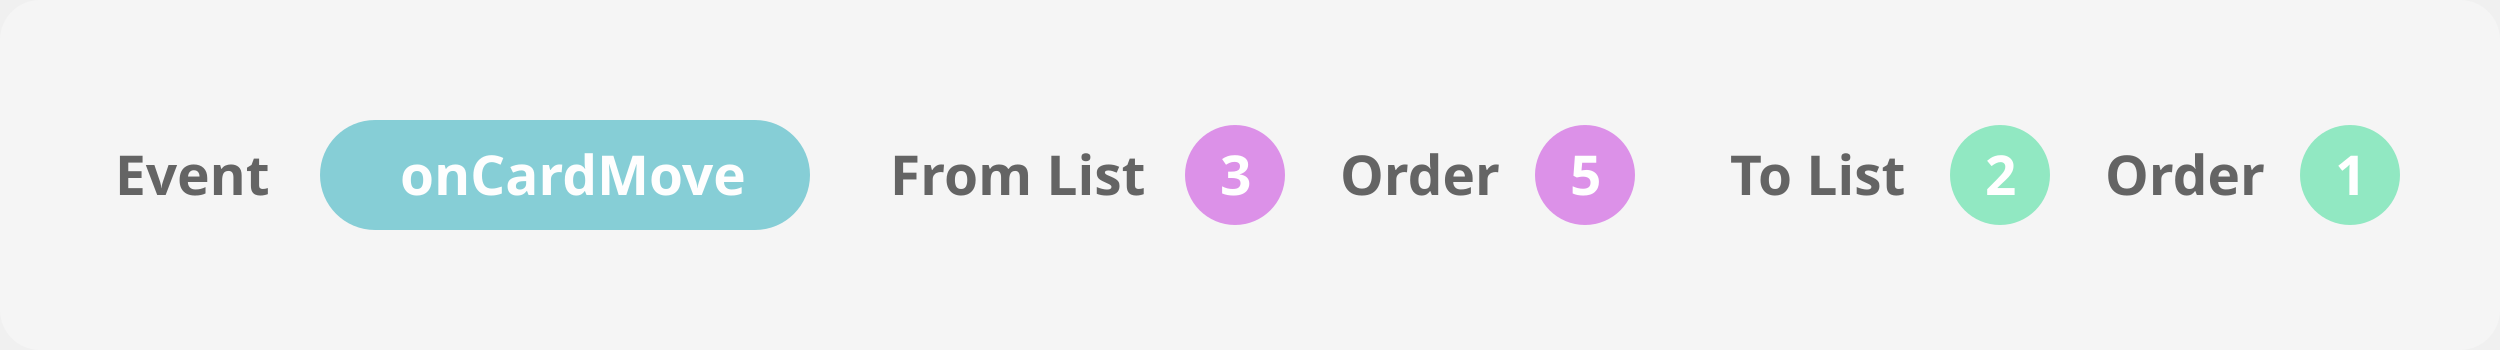
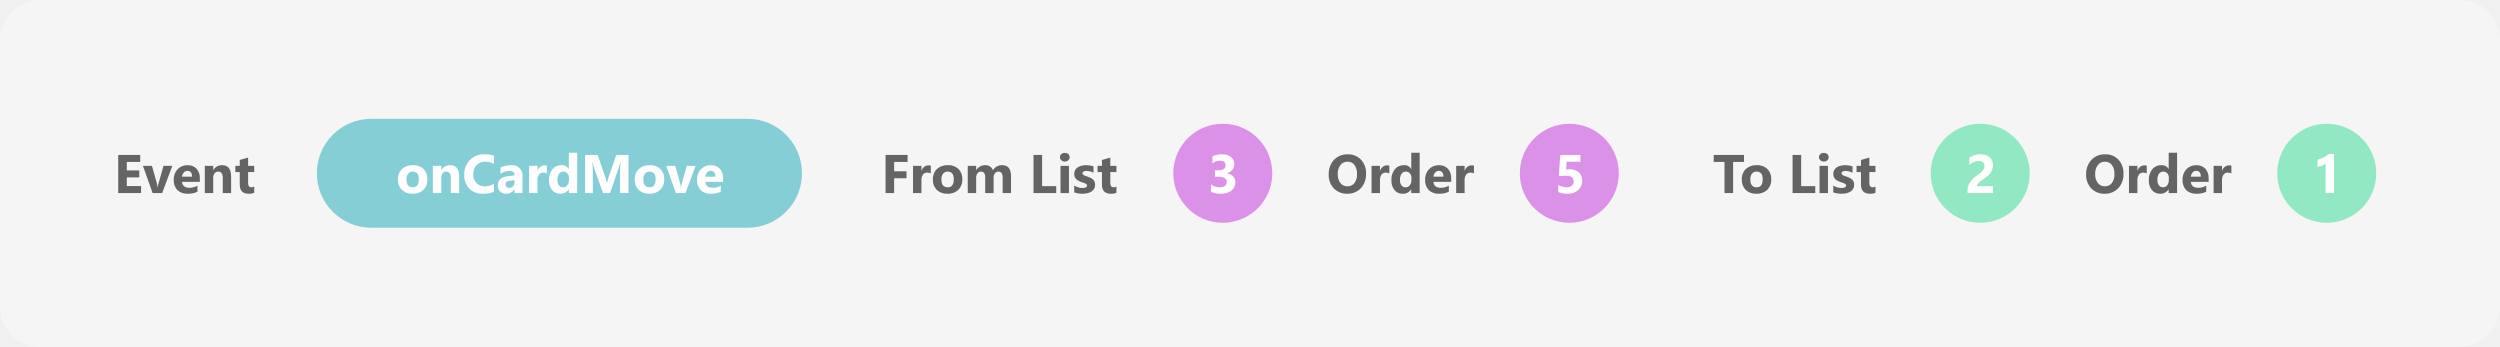
- <svg xmlns="http://www.w3.org/2000/svg" width="500" height="70" viewBox="0 0 500 70">
-   <g id="event" transform="translate(-1383 -848)">
-     <rect id="Rectangle_53" data-name="Rectangle 53" width="500" height="70" rx="8" transform="translate(1383 848)" fill="#f5f5f5" />
+ <svg xmlns="http://www.w3.org/2000/svg" width="505" height="70" viewBox="0 0 505 70">
+   <g id="Group_16" data-name="Group 16" transform="translate(-1383 -848)">
+     <rect id="Rectangle_53" data-name="Rectangle 53" width="505" height="70" rx="8" transform="translate(1383 848)" fill="#f5f5f5" />
    <g id="Group_11" data-name="Group 11">
      <g id="Group_10" data-name="Group 10" transform="translate(21 -3)">
        <rect id="Rectangle_54" data-name="Rectangle 54" width="98" height="22" rx="11" transform="translate(1426 875)" fill="#86ced6" />
-         <text id="onCardMove" transform="translate(1442 890)" fill="#fefefe" font-size="11" font-family="Leelawadee-Bold, Leelawadee" font-weight="700">
-           <tspan x="0" y="0">onCardMove</tspan>
-         </text>
+         <path id="Path_10" data-name="Path 10" d="M3.335.134A2.957,2.957,0,0,1,1.174-.636,2.794,2.794,0,0,1,.387-2.729,2.794,2.794,0,0,1,1.2-4.864a3.085,3.085,0,0,1,2.208-.771,2.921,2.921,0,0,1,2.148.771,2.74,2.74,0,0,1,.779,2.038,2.908,2.908,0,0,1-.8,2.165A2.989,2.989,0,0,1,3.335.134Zm.043-4.469a1.132,1.132,0,0,0-.935.414A1.824,1.824,0,0,0,2.111-2.75q0,1.584,1.278,1.584,1.219,0,1.219-1.627Q4.608-4.334,3.378-4.334ZM12.751,0H11.059V-3.056q0-1.278-.913-1.278A.906.906,0,0,0,9.421-4a1.289,1.289,0,0,0-.285.859V0h-1.7V-5.5h1.7v.87h.021a1.945,1.945,0,0,1,1.767-1q1.826,0,1.826,2.267Zm7.031-.274a5.079,5.079,0,0,1-2.2.408A3.712,3.712,0,0,1,14.792-.908a3.809,3.809,0,0,1-1.015-2.777,4.069,4.069,0,0,1,1.141-3A3.992,3.992,0,0,1,17.88-7.831a5.54,5.54,0,0,1,1.9.285v1.67a3.369,3.369,0,0,0-1.762-.462,2.337,2.337,0,0,0-1.751.682A2.531,2.531,0,0,0,15.6-3.808a2.483,2.483,0,0,0,.628,1.781,2.22,2.22,0,0,0,1.692.663,3.609,3.609,0,0,0,1.858-.494ZM25.534,0H23.928V-.79h-.021a1.792,1.792,0,0,1-1.638.924,1.714,1.714,0,0,1-1.26-.454,1.626,1.626,0,0,1-.459-1.211q0-1.6,1.9-1.848l1.493-.2q0-.9-.978-.9a3.337,3.337,0,0,0-1.869.585V-5.172a4.205,4.205,0,0,1,.969-.322,5.1,5.1,0,0,1,1.12-.14,2.077,2.077,0,0,1,2.353,2.347Zm-1.6-2.234V-2.6l-1,.129q-.827.107-.827.747a.617.617,0,0,0,.2.475.774.774,0,0,0,.545.185,1,1,0,0,0,.779-.33A1.193,1.193,0,0,0,23.939-2.234Zm6.526-1.735a1.472,1.472,0,0,0-.714-.167,1.029,1.029,0,0,0-.865.406,1.769,1.769,0,0,0-.312,1.1V0h-1.7V-5.5h1.7v1.021H28.6A1.468,1.468,0,0,1,30.046-5.6a1.093,1.093,0,0,1,.419.064ZM36.593,0H34.9V-.757h-.021a1.9,1.9,0,0,1-1.7.892,2.085,2.085,0,0,1-1.66-.728,3.013,3.013,0,0,1-.628-2.033,3.279,3.279,0,0,1,.693-2.186,2.26,2.26,0,0,1,1.815-.822,1.544,1.544,0,0,1,1.482.763H34.9V-8.143h1.7ZM34.928-2.675v-.414a1.3,1.3,0,0,0-.312-.892,1.029,1.029,0,0,0-.811-.354,1.022,1.022,0,0,0-.881.443,2.058,2.058,0,0,0-.317,1.217,1.781,1.781,0,0,0,.306,1.117,1.016,1.016,0,0,0,.849.392,1.021,1.021,0,0,0,.841-.414A1.724,1.724,0,0,0,34.928-2.675ZM46.965,0H45.251V-4.608q0-.747.064-1.649h-.043a8.114,8.114,0,0,1-.242,1.021L43.227,0H41.809L39.972-5.183a10.087,10.087,0,0,1-.242-1.074h-.048q.07,1.139.07,2V0H38.188V-7.7h2.541L42.3-3.137a6.428,6.428,0,0,1,.274,1.1h.032a11.087,11.087,0,0,1,.306-1.112L44.489-7.7h2.476ZM51.17.134a2.957,2.957,0,0,1-2.162-.771,2.794,2.794,0,0,1-.787-2.092,2.794,2.794,0,0,1,.816-2.135,3.085,3.085,0,0,1,2.208-.771,2.921,2.921,0,0,1,2.148.771,2.74,2.74,0,0,1,.779,2.038,2.908,2.908,0,0,1-.8,2.165A2.989,2.989,0,0,1,51.17.134Zm.043-4.469a1.132,1.132,0,0,0-.935.414,1.824,1.824,0,0,0-.333,1.171q0,1.584,1.278,1.584,1.219,0,1.219-1.627Q52.443-4.334,51.213-4.334Zm9.3-1.166L58.464,0H56.531l-1.95-5.5H56.4l.956,3.389a4.95,4.95,0,0,1,.188.978h.021a5.548,5.548,0,0,1,.2-.945L58.738-5.5ZM66.07-2.267H62.482q.086,1.2,1.509,1.2a2.947,2.947,0,0,0,1.6-.43V-.274A4.191,4.191,0,0,1,63.6.134,2.79,2.79,0,0,1,61.537-.6a2.79,2.79,0,0,1-.736-2.06,2.943,2.943,0,0,1,.795-2.17,2.648,2.648,0,0,1,1.955-.8,2.4,2.4,0,0,1,1.861.714,2.751,2.751,0,0,1,.658,1.939ZM64.5-3.309q0-1.182-.956-1.182a.913.913,0,0,0-.706.338,1.536,1.536,0,0,0-.363.843Z" transform="translate(1442 890)" fill="#fefefe" />
      </g>
-       <text id="Event-2" data-name="Event" transform="translate(1406 887)" fill="#646464" font-size="11" font-family="Leelawadee-Bold, Leelawadee" font-weight="700">
-         <tspan x="0" y="0">Event</tspan>
-       </text>
+       <path id="Path_9" data-name="Path 9" d="M5.5,0H.881V-7.7H5.323V-6.29H2.616v1.713H5.135v1.407H2.616v1.762H5.5Zm6.306-5.5L9.759,0H7.826L5.876-5.5H7.691l.956,3.389a4.95,4.95,0,0,1,.188.978h.021a5.548,5.548,0,0,1,.2-.945L10.033-5.5Zm5.559,3.233H13.777q.086,1.2,1.509,1.2a2.947,2.947,0,0,0,1.6-.43V-.274A4.191,4.191,0,0,1,14.9.134,2.79,2.79,0,0,1,12.832-.6a2.79,2.79,0,0,1-.736-2.06,2.943,2.943,0,0,1,.795-2.17,2.648,2.648,0,0,1,1.955-.8,2.4,2.4,0,0,1,1.861.714,2.751,2.751,0,0,1,.658,1.939ZM15.791-3.309q0-1.182-.956-1.182a.913.913,0,0,0-.706.338,1.536,1.536,0,0,0-.363.843ZM23.687,0H21.995V-3.056q0-1.278-.913-1.278A.906.906,0,0,0,20.356-4a1.289,1.289,0,0,0-.285.859V0h-1.7V-5.5h1.7v.87h.021a1.945,1.945,0,0,1,1.767-1q1.826,0,1.826,2.267Zm4.667-.064a2.509,2.509,0,0,1-1.133.2q-1.794,0-1.794-1.864V-4.249h-.892V-5.5h.892V-6.687l1.692-.483V-5.5h1.235v1.251H27.119v2.224q0,.859.682.859a1.15,1.15,0,0,0,.553-.156Z" transform="translate(1406 887)" fill="#646464" />
    </g>
    <g id="Group_14" data-name="Group 14" transform="translate(149)">
-       <text id="To_List" data-name="To List" transform="translate(1580 887)" fill="#646464" font-size="11" font-family="Leelawadee-Bold, Leelawadee" font-weight="700">
-         <tspan x="0" y="0">To List</tspan>
-       </text>
-       <text id="Order" transform="translate(1655 887)" fill="#646464" font-size="11" font-family="Leelawadee-Bold, Leelawadee" font-weight="700">
-         <tspan x="0" y="0">Order</tspan>
-       </text>
+       <path id="Path_15" data-name="Path 15" d="M6.29-6.29h-2.2V0H2.353V-6.29H.167V-7.7H6.29ZM8.792.134A2.957,2.957,0,0,1,6.631-.636a2.794,2.794,0,0,1-.787-2.092A2.794,2.794,0,0,1,6.66-4.864a3.085,3.085,0,0,1,2.208-.771,2.921,2.921,0,0,1,2.148.771,2.74,2.74,0,0,1,.779,2.038,2.908,2.908,0,0,1-.8,2.165A2.989,2.989,0,0,1,8.792.134Zm.043-4.469a1.132,1.132,0,0,0-.935.414A1.824,1.824,0,0,0,7.568-2.75q0,1.584,1.278,1.584,1.219,0,1.219-1.627Q10.065-4.334,8.835-4.334ZM20.684,0H16.1V-7.7h1.735v6.295h2.852Zm1.729-6.37a.991.991,0,0,1-.7-.255.822.822,0,0,1-.274-.626.793.793,0,0,1,.274-.623,1.024,1.024,0,0,1,.7-.242,1.022,1.022,0,0,1,.706.242.8.8,0,0,1,.271.623.819.819,0,0,1-.271.634A1.008,1.008,0,0,1,22.414-6.37ZM23.251,0h-1.7V-5.5h1.7ZM24.32-.145V-1.52a3.614,3.614,0,0,0,.835.376,2.769,2.769,0,0,0,.787.124,1.688,1.688,0,0,0,.712-.124.4.4,0,0,0,.26-.376.348.348,0,0,0-.118-.269,1.1,1.1,0,0,0-.3-.188,3.444,3.444,0,0,0-.406-.145q-.22-.064-.424-.145a4.066,4.066,0,0,1-.577-.266,1.669,1.669,0,0,1-.419-.33,1.3,1.3,0,0,1-.258-.435,1.736,1.736,0,0,1-.089-.585,1.507,1.507,0,0,1,.2-.795,1.645,1.645,0,0,1,.537-.545,2.454,2.454,0,0,1,.768-.312,4,4,0,0,1,.9-.1,4.992,4.992,0,0,1,.741.056,5.532,5.532,0,0,1,.741.164V-4.1a2.678,2.678,0,0,0-.69-.282,2.911,2.911,0,0,0-.722-.094,1.6,1.6,0,0,0-.314.03,1.035,1.035,0,0,0-.26.086.478.478,0,0,0-.177.145.334.334,0,0,0-.064.2.372.372,0,0,0,.1.258.84.84,0,0,0,.252.185,2.492,2.492,0,0,0,.346.14q.191.062.379.126a4.923,4.923,0,0,1,.612.258,1.958,1.958,0,0,1,.47.328,1.287,1.287,0,0,1,.3.44,1.565,1.565,0,0,1,.1.6,1.569,1.569,0,0,1-.212.835,1.7,1.7,0,0,1-.564.564,2.558,2.558,0,0,1-.811.317,4.5,4.5,0,0,1-.953.1A4.915,4.915,0,0,1,24.32-.145Zm8.524.081a2.509,2.509,0,0,1-1.133.2q-1.794,0-1.794-1.864V-4.249h-.892V-5.5h.892V-6.687l1.692-.483V-5.5h1.235v1.251H31.609v2.224q0,.859.682.859a1.15,1.15,0,0,0,.553-.156Z" transform="translate(1580 887)" fill="#646464" />
+       <path id="Path_17" data-name="Path 17" d="M4.136.134a3.585,3.585,0,0,1-2.7-1.077A3.866,3.866,0,0,1,.4-3.749,4.143,4.143,0,0,1,1.456-6.7a3.663,3.663,0,0,1,2.8-1.128,3.5,3.5,0,0,1,2.667,1.08A3.98,3.98,0,0,1,7.944-3.9,4.077,4.077,0,0,1,6.888-.978,3.622,3.622,0,0,1,4.136.134Zm.075-6.472a1.746,1.746,0,0,0-1.45.685A2.855,2.855,0,0,0,2.224-3.84a2.8,2.8,0,0,0,.537,1.81,1.721,1.721,0,0,0,1.407.666,1.738,1.738,0,0,0,1.423-.647,2.772,2.772,0,0,0,.526-1.8,3,3,0,0,0-.51-1.864A1.664,1.664,0,0,0,4.211-6.338Zm8.433,2.369a1.472,1.472,0,0,0-.714-.167,1.029,1.029,0,0,0-.865.406,1.769,1.769,0,0,0-.312,1.1V0h-1.7V-5.5h1.7v1.021h.021A1.468,1.468,0,0,1,12.225-5.6a1.093,1.093,0,0,1,.419.064ZM18.772,0h-1.7V-.757h-.021a1.9,1.9,0,0,1-1.7.892,2.085,2.085,0,0,1-1.66-.728,3.013,3.013,0,0,1-.628-2.033,3.279,3.279,0,0,1,.693-2.186,2.26,2.26,0,0,1,1.815-.822,1.544,1.544,0,0,1,1.482.763h.021V-8.143h1.7ZM17.107-2.675v-.414A1.3,1.3,0,0,0,16.8-3.98a1.029,1.029,0,0,0-.811-.354,1.022,1.022,0,0,0-.881.443,2.058,2.058,0,0,0-.317,1.217,1.781,1.781,0,0,0,.306,1.117,1.016,1.016,0,0,0,.849.392,1.021,1.021,0,0,0,.841-.414A1.724,1.724,0,0,0,17.107-2.675Zm8.035.408H21.554q.086,1.2,1.509,1.2a2.947,2.947,0,0,0,1.6-.43V-.274a4.191,4.191,0,0,1-1.982.408A2.79,2.79,0,0,1,20.609-.6a2.79,2.79,0,0,1-.736-2.06,2.943,2.943,0,0,1,.795-2.17,2.648,2.648,0,0,1,1.955-.8,2.4,2.4,0,0,1,1.861.714,2.751,2.751,0,0,1,.658,1.939ZM23.568-3.309q0-1.182-.956-1.182a.913.913,0,0,0-.706.338,1.536,1.536,0,0,0-.363.843Zm6.171-.661a1.472,1.472,0,0,0-.714-.167,1.029,1.029,0,0,0-.865.406,1.769,1.769,0,0,0-.312,1.1V0h-1.7V-5.5h1.7v1.021h.021A1.468,1.468,0,0,1,29.321-5.6a1.093,1.093,0,0,1,.419.064Z" transform="translate(1655 887)" fill="#646464" />
      <g id="Group_12" data-name="Group 12" transform="translate(-16)">
        <circle id="Ellipse_1" data-name="Ellipse 1" cx="10" cy="10" r="10" transform="translate(1640 873)" fill="#91e8c2" />
-         <text id="_2" data-name="2" transform="translate(1647 887)" fill="#fff" font-size="11" font-family="Leelawadee-Bold, Leelawadee" font-weight="700">
-           <tspan x="0" y="0">2</tspan>
-         </text>
+         <path id="Path_16" data-name="Path 16" d="M2.3-1.407H5.57V0H.446V-.58a2.7,2.7,0,0,1,.2-1.061,3.52,3.52,0,0,1,.5-.843A4.333,4.333,0,0,1,1.8-3.145q.357-.287.679-.518.338-.242.594-.462a3.382,3.382,0,0,0,.43-.438A1.664,1.664,0,0,0,3.765-5a1.31,1.31,0,0,0,.086-.475.955.955,0,0,0-.279-.747,1.242,1.242,0,0,0-.854-.252,2.868,2.868,0,0,0-1.9.79V-7.181a4.082,4.082,0,0,1,2.267-.65,3.347,3.347,0,0,1,1.05.153,2.222,2.222,0,0,1,.787.438,1.867,1.867,0,0,1,.491.69,2.329,2.329,0,0,1,.169.905,2.552,2.552,0,0,1-.164.945,2.9,2.9,0,0,1-.435.752,3.946,3.946,0,0,1-.626.62Q4-3.045,3.62-2.782q-.258.183-.5.363a4.71,4.71,0,0,0-.422.354,1.924,1.924,0,0,0-.29.341A.589.589,0,0,0,2.3-1.407Z" transform="translate(1647 887)" fill="#fff" />
      </g>
      <g id="Group_13" data-name="Group 13" transform="translate(54)">
        <circle id="Ellipse_1-2" data-name="Ellipse 1" cx="10" cy="10" r="10" transform="translate(1640 873)" fill="#91e8c2" />
-         <text id="_1" data-name="1" transform="translate(1647 887)" fill="#fff" font-size="11" font-family="Leelawadee-Bold, Leelawadee" font-weight="700">
-           <tspan x="0" y="0">1</tspan>
-         </text>
+         <path id="Path_18" data-name="Path 18" d="M4.469-7.874V0H2.777V-5.962a2.026,2.026,0,0,1-.33.234,3.41,3.41,0,0,1-.406.2,3.621,3.621,0,0,1-.446.15,3.256,3.256,0,0,1-.457.089V-6.719a7.058,7.058,0,0,0,1.246-.494,7.091,7.091,0,0,0,1.058-.661Z" transform="translate(1647 887)" fill="#fff" />
      </g>
    </g>
    <g id="Group_15" data-name="Group 15" transform="translate(-19)">
-       <text id="From_List" data-name="From List" transform="translate(1580 887)" fill="#646464" font-size="11" font-family="Leelawadee-Bold, Leelawadee" font-weight="700">
-         <tspan x="0" y="0">From List</tspan>
-       </text>
-       <text id="Order-2" data-name="Order" transform="translate(1670 887)" fill="#646464" font-size="11" font-family="Leelawadee-Bold, Leelawadee" font-weight="700">
-         <tspan x="0" y="0">Order</tspan>
-       </text>
+       <path id="Path_11" data-name="Path 11" d="M5.333-6.29H2.616V-4.4h2.5v1.407h-2.5V0H.881V-7.7H5.333Zm4.689,2.32a1.472,1.472,0,0,0-.714-.167,1.029,1.029,0,0,0-.865.406,1.769,1.769,0,0,0-.312,1.1V0h-1.7V-5.5h1.7v1.021h.021A1.468,1.468,0,0,1,9.6-5.6a1.093,1.093,0,0,1,.419.064ZM13.39.134a2.957,2.957,0,0,1-2.162-.771,2.794,2.794,0,0,1-.787-2.092,2.794,2.794,0,0,1,.816-2.135,3.085,3.085,0,0,1,2.208-.771,2.921,2.921,0,0,1,2.148.771,2.74,2.74,0,0,1,.779,2.038,2.908,2.908,0,0,1-.8,2.165A2.989,2.989,0,0,1,13.39.134Zm.043-4.469a1.132,1.132,0,0,0-.935.414,1.824,1.824,0,0,0-.333,1.171q0,1.584,1.278,1.584,1.219,0,1.219-1.627Q14.663-4.334,13.433-4.334ZM26.227,0H24.535V-3.137q0-1.2-.881-1.2a.809.809,0,0,0-.682.36,1.479,1.479,0,0,0-.263.9V0h-1.7V-3.169q0-1.166-.865-1.166a.829.829,0,0,0-.7.344,1.513,1.513,0,0,0-.26.935V0h-1.7V-5.5h1.7v.859h.021a2.029,2.029,0,0,1,.739-.717,2.03,2.03,0,0,1,1.039-.277,1.584,1.584,0,0,1,1.6,1.026,2.034,2.034,0,0,1,1.848-1.026q1.794,0,1.794,2.213Zm9.131,0H30.771V-7.7h1.735v6.295h2.852Zm1.729-6.37a.991.991,0,0,1-.7-.255.822.822,0,0,1-.274-.626.793.793,0,0,1,.274-.623,1.024,1.024,0,0,1,.7-.242,1.022,1.022,0,0,1,.706.242.8.8,0,0,1,.271.623.819.819,0,0,1-.271.634A1.008,1.008,0,0,1,37.087-6.37ZM37.925,0h-1.7V-5.5h1.7Zm1.069-.145V-1.52a3.614,3.614,0,0,0,.835.376,2.769,2.769,0,0,0,.787.124,1.688,1.688,0,0,0,.712-.124.4.4,0,0,0,.26-.376.348.348,0,0,0-.118-.269,1.1,1.1,0,0,0-.3-.188,3.444,3.444,0,0,0-.406-.145q-.22-.064-.424-.145a4.065,4.065,0,0,1-.577-.266,1.669,1.669,0,0,1-.419-.33,1.3,1.3,0,0,1-.258-.435,1.736,1.736,0,0,1-.089-.585,1.507,1.507,0,0,1,.2-.795,1.645,1.645,0,0,1,.537-.545,2.454,2.454,0,0,1,.768-.312,4,4,0,0,1,.9-.1,4.992,4.992,0,0,1,.741.056,5.532,5.532,0,0,1,.741.164V-4.1a2.678,2.678,0,0,0-.69-.282,2.911,2.911,0,0,0-.722-.094,1.6,1.6,0,0,0-.314.03,1.035,1.035,0,0,0-.26.086.478.478,0,0,0-.177.145.334.334,0,0,0-.064.2.372.372,0,0,0,.1.258A.84.84,0,0,0,41-3.574a2.492,2.492,0,0,0,.346.14q.191.062.379.126a4.923,4.923,0,0,1,.612.258,1.958,1.958,0,0,1,.47.328,1.287,1.287,0,0,1,.3.44,1.565,1.565,0,0,1,.1.6A1.569,1.569,0,0,1,43-.846a1.7,1.7,0,0,1-.564.564,2.558,2.558,0,0,1-.811.317,4.5,4.5,0,0,1-.953.1A4.915,4.915,0,0,1,38.994-.145Zm8.524.081a2.509,2.509,0,0,1-1.133.2q-1.794,0-1.794-1.864V-4.249H43.7V-5.5h.892V-6.687l1.692-.483V-5.5h1.235v1.251H46.283v2.224q0,.859.682.859a1.15,1.15,0,0,0,.553-.156Z" transform="translate(1580 887)" fill="#646464" />
+       <path id="Path_13" data-name="Path 13" d="M4.136.134a3.585,3.585,0,0,1-2.7-1.077A3.866,3.866,0,0,1,.4-3.749,4.143,4.143,0,0,1,1.456-6.7a3.663,3.663,0,0,1,2.8-1.128,3.5,3.5,0,0,1,2.667,1.08A3.98,3.98,0,0,1,7.944-3.9,4.077,4.077,0,0,1,6.888-.978,3.622,3.622,0,0,1,4.136.134Zm.075-6.472a1.746,1.746,0,0,0-1.45.685A2.855,2.855,0,0,0,2.224-3.84a2.8,2.8,0,0,0,.537,1.81,1.721,1.721,0,0,0,1.407.666,1.738,1.738,0,0,0,1.423-.647,2.772,2.772,0,0,0,.526-1.8,3,3,0,0,0-.51-1.864A1.664,1.664,0,0,0,4.211-6.338Zm8.433,2.369a1.472,1.472,0,0,0-.714-.167,1.029,1.029,0,0,0-.865.406,1.769,1.769,0,0,0-.312,1.1V0h-1.7V-5.5h1.7v1.021h.021A1.468,1.468,0,0,1,12.225-5.6a1.093,1.093,0,0,1,.419.064ZM18.772,0h-1.7V-.757h-.021a1.9,1.9,0,0,1-1.7.892,2.085,2.085,0,0,1-1.66-.728,3.013,3.013,0,0,1-.628-2.033,3.279,3.279,0,0,1,.693-2.186,2.26,2.26,0,0,1,1.815-.822,1.544,1.544,0,0,1,1.482.763h.021V-8.143h1.7ZM17.107-2.675v-.414A1.3,1.3,0,0,0,16.8-3.98a1.029,1.029,0,0,0-.811-.354,1.022,1.022,0,0,0-.881.443,2.058,2.058,0,0,0-.317,1.217,1.781,1.781,0,0,0,.306,1.117,1.016,1.016,0,0,0,.849.392,1.021,1.021,0,0,0,.841-.414A1.724,1.724,0,0,0,17.107-2.675Zm8.035.408H21.554q.086,1.2,1.509,1.2a2.947,2.947,0,0,0,1.6-.43V-.274a4.191,4.191,0,0,1-1.982.408A2.79,2.79,0,0,1,20.609-.6a2.79,2.79,0,0,1-.736-2.06,2.943,2.943,0,0,1,.795-2.17,2.648,2.648,0,0,1,1.955-.8,2.4,2.4,0,0,1,1.861.714,2.751,2.751,0,0,1,.658,1.939ZM23.568-3.309q0-1.182-.956-1.182a.913.913,0,0,0-.706.338,1.536,1.536,0,0,0-.363.843Zm6.171-.661a1.472,1.472,0,0,0-.714-.167,1.029,1.029,0,0,0-.865.406,1.769,1.769,0,0,0-.312,1.1V0h-1.7V-5.5h1.7v1.021h.021A1.468,1.468,0,0,1,29.321-5.6a1.093,1.093,0,0,1,.419.064Z" transform="translate(1670 887)" fill="#646464" />
      <g id="Group_12-2" data-name="Group 12" transform="translate(-1)">
        <circle id="Ellipse_1-3" data-name="Ellipse 1" cx="10" cy="10" r="10" transform="translate(1640 873)" fill="#dc91e8" />
-         <text id="_3" data-name="3" transform="translate(1647 887)" fill="#fff" font-size="11" font-family="Leelawadee-Bold, Leelawadee" font-weight="700">
-           <tspan x="0" y="0">3</tspan>
-         </text>
+         <path id="Path_12" data-name="Path 12" d="M.628-.252V-1.729a2.981,2.981,0,0,0,1.8.564,1.625,1.625,0,0,0,1.012-.279.927.927,0,0,0,.363-.779.885.885,0,0,0-.448-.795A2.323,2.323,0,0,0,2.127-3.3H1.413V-4.6h.661q1.5,0,1.5-1,0-.94-1.155-.94a2.633,2.633,0,0,0-1.5.5V-7.423a4.154,4.154,0,0,1,1.891-.408,2.853,2.853,0,0,1,1.84.532,1.692,1.692,0,0,1,.658,1.38A1.8,1.8,0,0,1,3.776-4.028V-4a2.081,2.081,0,0,1,1.289.594A1.673,1.673,0,0,1,5.538-2.2a2.067,2.067,0,0,1-.79,1.708A3.414,3.414,0,0,1,2.567.134,4.215,4.215,0,0,1,.628-.252Z" transform="translate(1647 887)" fill="#fff" />
      </g>
      <g id="Group_13-2" data-name="Group 13" transform="translate(69)">
        <circle id="Ellipse_1-4" data-name="Ellipse 1" cx="10" cy="10" r="10" transform="translate(1640 873)" fill="#dc91e8" />
-         <text id="_5" data-name="5" transform="translate(1647 887)" fill="#fff" font-size="11" font-family="Leelawadee-Bold, Leelawadee" font-weight="700">
-           <tspan x="0" y="0">5</tspan>
-         </text>
+         <path id="Path_14" data-name="Path 14" d="M.763-.2v-1.45a3.166,3.166,0,0,0,1.681.483,1.579,1.579,0,0,0,1.05-.32,1.076,1.076,0,0,0,.379-.867Q3.873-3.5,2.256-3.5a11.971,11.971,0,0,0-1.375.091l.29-4.3H5.248v1.386H2.465L2.358-4.775q.414-.032.714-.032a2.627,2.627,0,0,1,1.858.623A2.176,2.176,0,0,1,5.6-2.508,2.473,2.473,0,0,1,4.8-.6a3.075,3.075,0,0,1-2.17.739A4.643,4.643,0,0,1,.763-.2Z" transform="translate(1647 887)" fill="#fff" />
      </g>
    </g>
  </g>
</svg>
